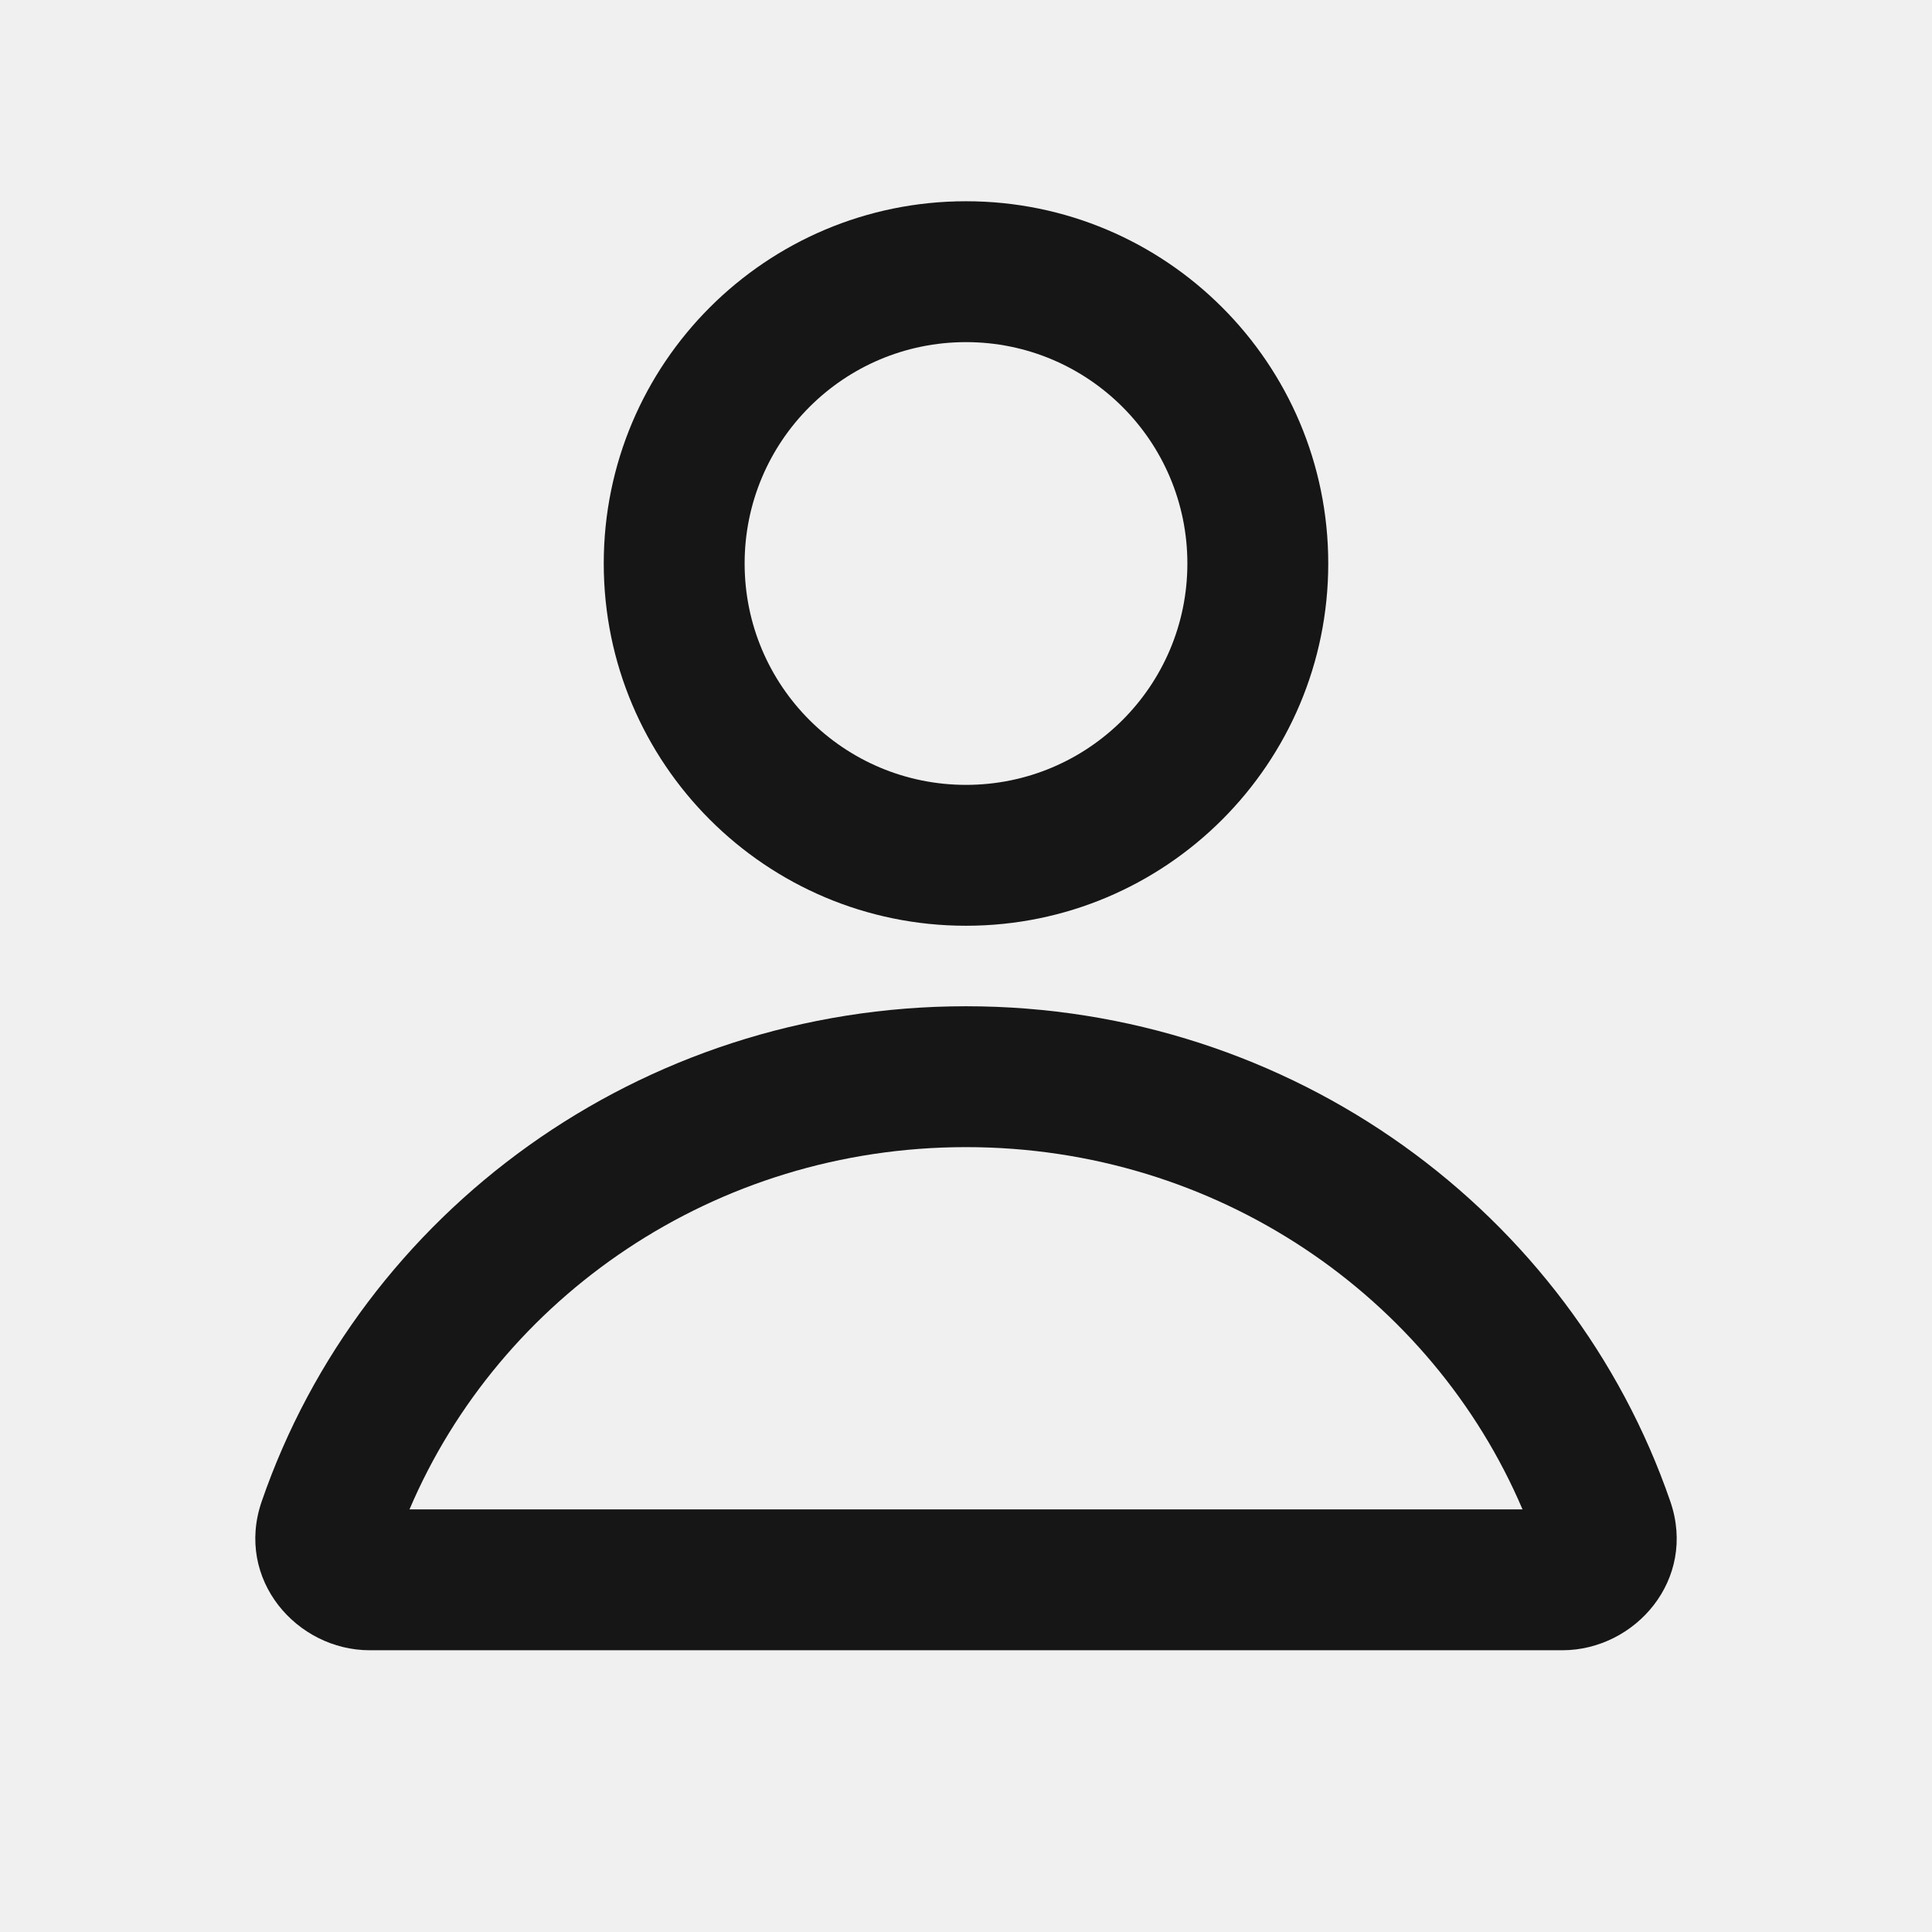
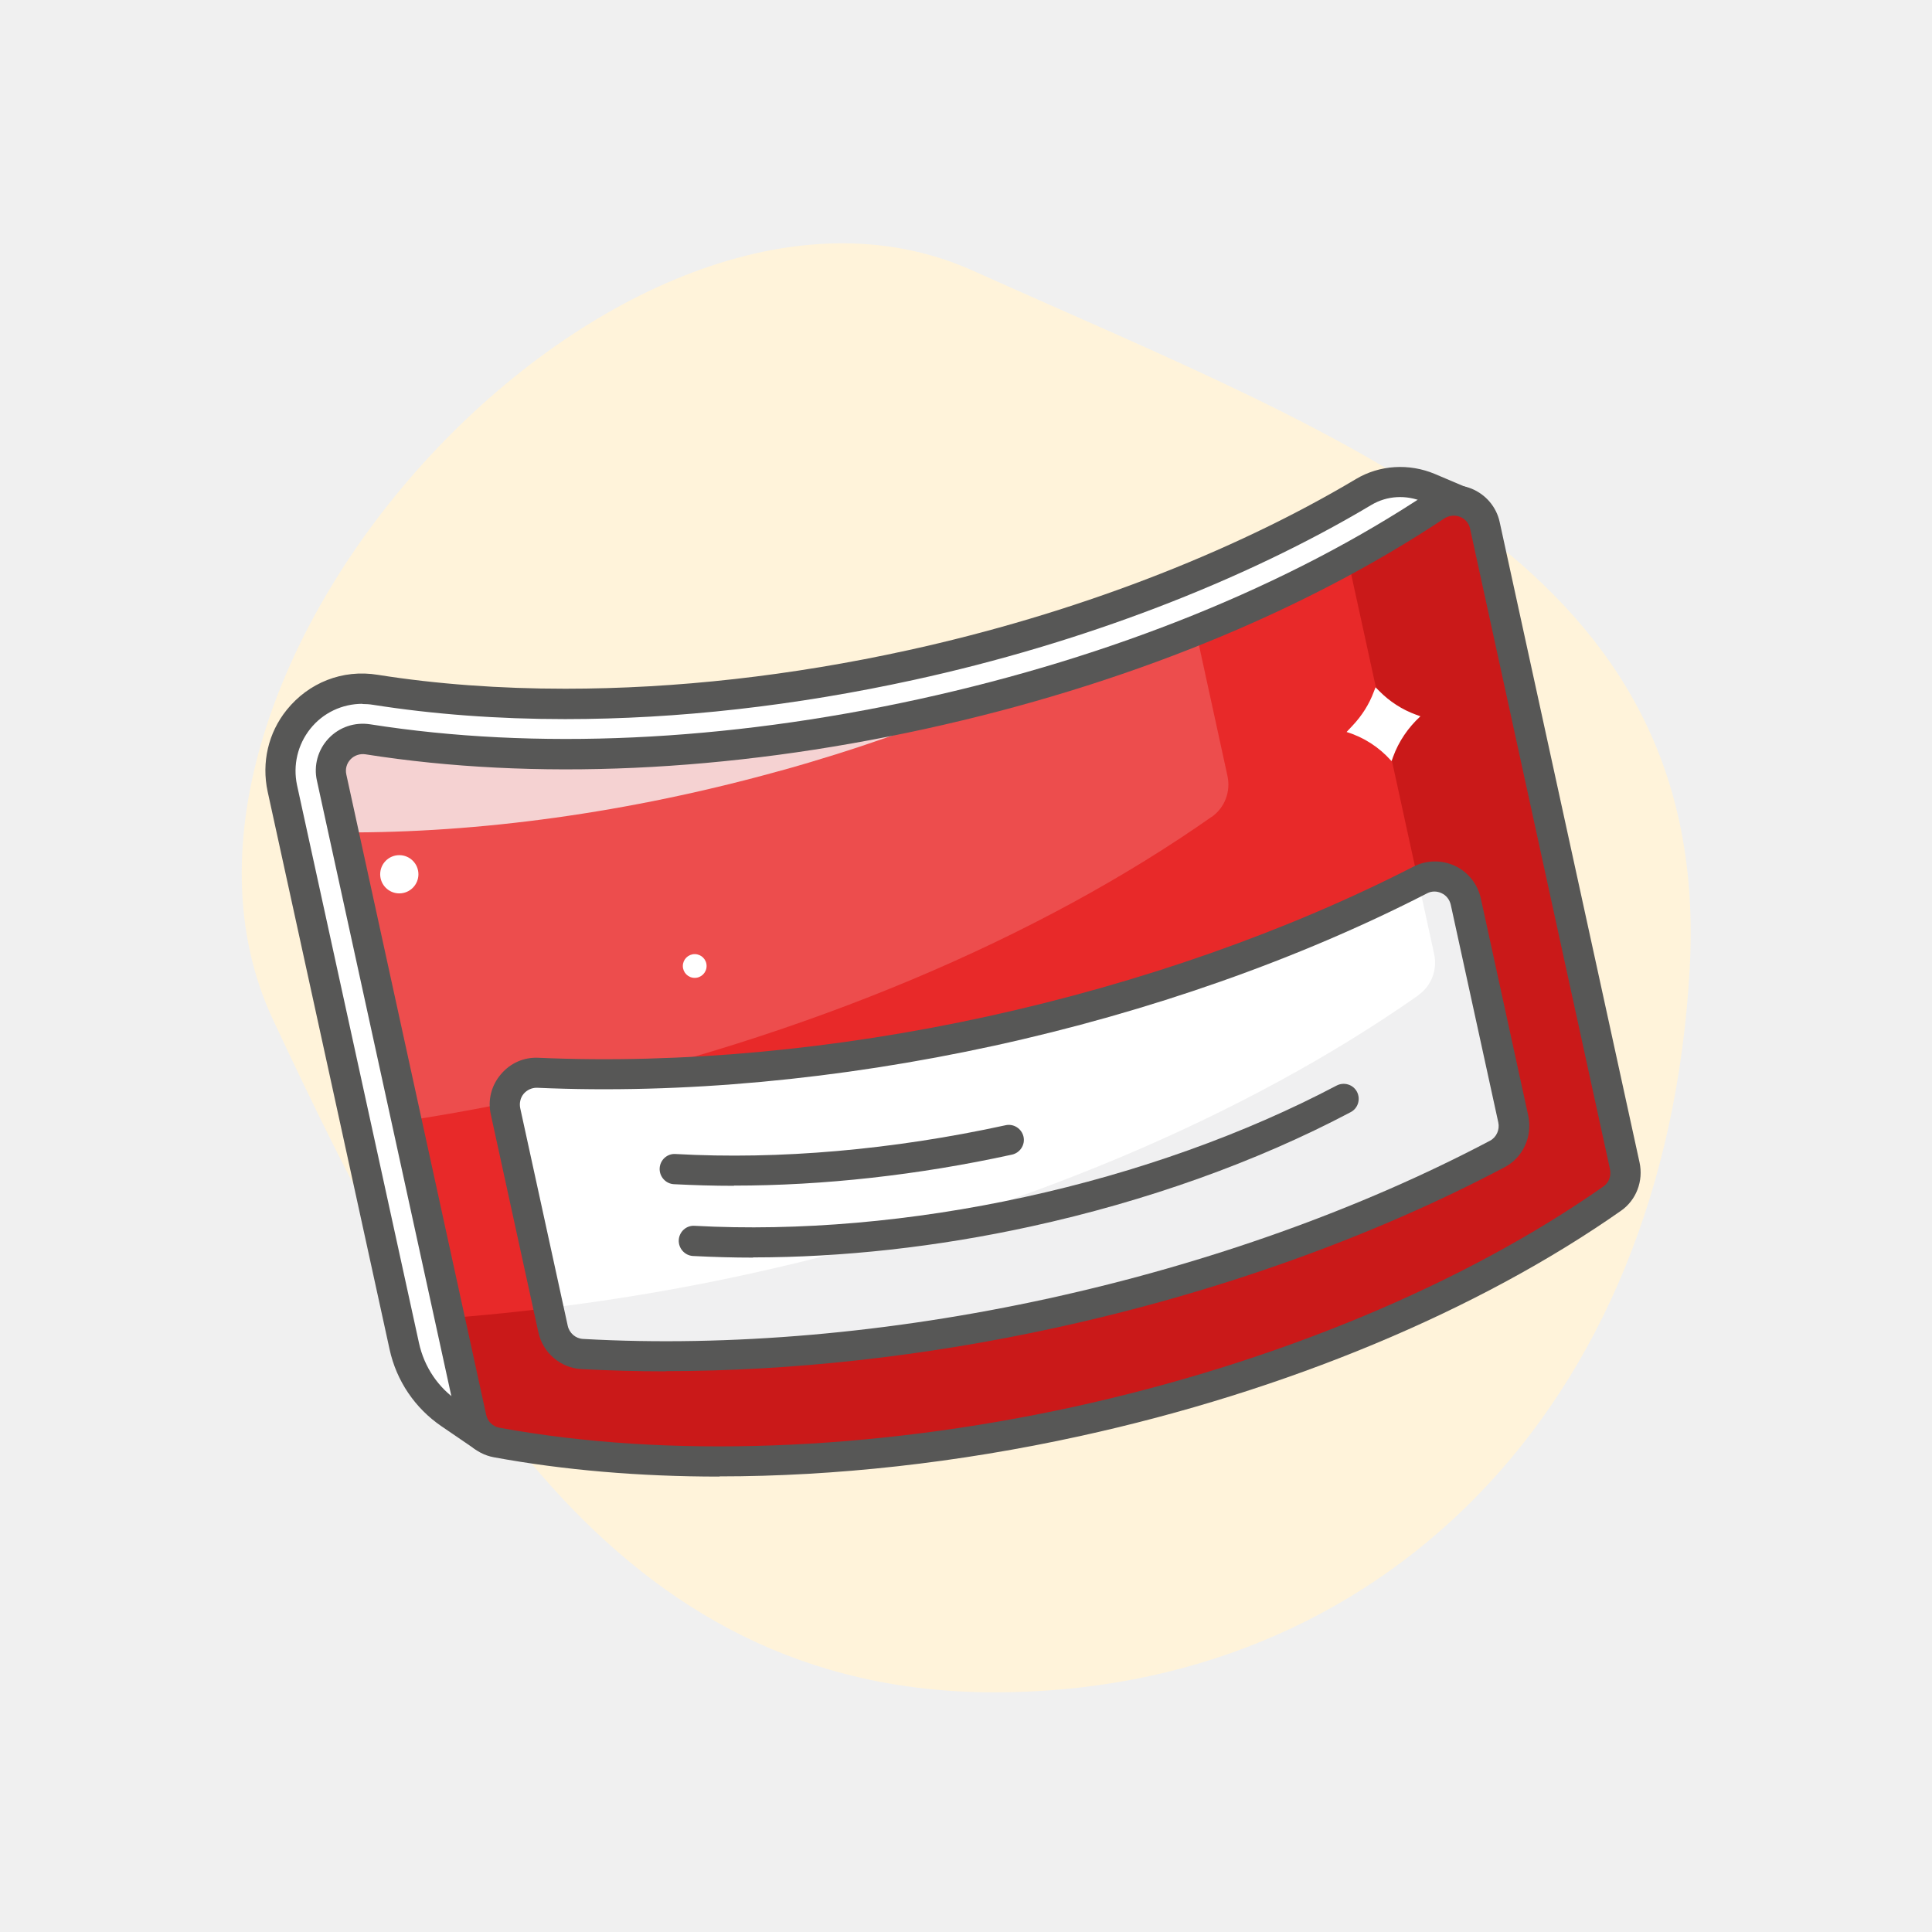
<svg xmlns="http://www.w3.org/2000/svg" width="96" height="96" viewBox="0 0 96 96" fill="none">
-   <path fillRule="evenodd" clipRule="evenodd" d="M48 10C38.059 10 30 18.059 30 28C30 37.941 38.059 46 48 46C57.941 46 66 37.941 66 28C66 18.059 57.941 10 48 10ZM37 28C37 21.925 41.925 17 48 17C54.075 17 59 21.925 59 28C59 34.075 54.075 39 48 39C41.925 39 37 34.075 37 28Z" fill="#161617" />
-   <path fillRule="evenodd" clipRule="evenodd" d="M48 50C31.775 50 17.946 60.264 13.004 74.605C11.667 78.485 14.752 82 18.372 82H77.628C81.249 82 84.334 78.485 82.997 74.605C78.055 60.264 64.225 50 48 50ZM48 57C60.497 57 71.162 64.461 75.653 75H20.348C24.838 64.461 35.503 57 48 57Z" fill="#161617" />
+   <g id="Illustration">
+     <path id="Vector" d="M83.962 48.091C82.762 70.121 68.442 84.091 49.422 84.091C30.402 84.091 21.662 67.941 13.572 50.681C5.432 33.341 30.952 5.651 48.322 13.441C67.512 22.051 85.052 28.181 83.962 48.091Z" fill="#FFF3DA" />
+     <g id="Group">
+       <path id="Vector_2" fill-rule="evenodd" clip-rule="evenodd" d="M24 71.371L22.36 70.251C21.201 69.461 20.39 68.261 20.09 66.891L14.03 39.171C13.771 37.961 14.06 36.711 14.841 35.741C15.62 34.771 16.78 34.221 18.02 34.221C18.23 34.221 18.451 34.241 18.671 34.271C21.61 34.731 24.791 34.971 28.101 34.971C33.651 34.971 39.431 34.321 45.281 33.041C53.581 31.231 61.461 28.201 67.77 24.441C68.751 23.851 69.96 23.791 71.01 24.241L72.66 24.941L24 71.381" fill="white" />
+       <path id="Vector_3" d="M23.999 72.122C23.849 72.122 23.709 72.082 23.579 71.992L21.939 70.872C20.619 69.972 19.699 68.612 19.359 67.052L13.299 39.332C12.989 37.892 13.329 36.412 14.249 35.272C15.329 33.932 17.009 33.242 18.779 33.532C21.679 33.992 24.819 34.222 28.089 34.222C33.589 34.222 39.319 33.582 45.109 32.312C53.249 30.532 61.159 27.512 67.379 23.802C68.549 23.102 70.019 23.012 71.299 23.552L72.949 24.252C73.179 24.352 73.349 24.562 73.399 24.812C73.449 25.062 73.359 25.312 73.179 25.492L24.519 71.932C24.379 72.072 24.189 72.142 23.999 72.142V72.122ZM18.009 34.972C16.999 34.972 16.049 35.422 15.419 36.212C14.789 37.002 14.549 38.022 14.759 39.012L20.819 66.732C21.079 67.922 21.769 68.952 22.779 69.632L23.919 70.412L71.309 25.182L70.709 24.932C69.859 24.572 68.909 24.632 68.139 25.092C61.789 28.882 53.719 31.972 45.419 33.782C39.519 35.072 33.679 35.732 28.079 35.732C24.729 35.732 21.519 35.492 18.539 35.022C18.359 34.992 18.179 34.982 18.009 34.982V34.972Z" fill="#575756" />
+       <path id="Vector_4" fill-rule="evenodd" clip-rule="evenodd" d="M23.421 70.453C23.561 71.073 24.041 71.563 24.671 71.673C32.831 73.173 42.921 72.943 53.481 70.633C64.041 68.323 73.311 64.323 80.101 59.553C80.621 59.193 80.861 58.543 80.721 57.923L73.771 26.103C73.531 25.013 72.281 24.513 71.351 25.123C64.671 29.563 55.821 33.283 45.801 35.473C35.781 37.663 26.191 37.983 18.261 36.723C17.161 36.553 16.231 37.533 16.461 38.623L23.411 70.443L23.421 70.453Z" fill="#CA1919" />
+       <path id="Vector_5" fill-rule="evenodd" clip-rule="evenodd" d="M70.479 49.44C71.129 48.98 71.429 48.18 71.259 47.4L66.969 27.75C60.989 31.02 53.779 33.73 45.809 35.48C35.789 37.67 26.199 37.99 18.269 36.73C17.169 36.56 16.239 37.54 16.469 38.63L22.339 65.49C27.139 65.12 32.119 64.4 37.199 63.29C50.409 60.4 61.989 55.4 70.479 49.44Z" fill="#E82929" />
+       <path id="Vector_6" fill-rule="evenodd" clip-rule="evenodd" d="M60.211 40.591C60.861 40.131 61.161 39.331 60.991 38.551L59.411 31.301C55.231 32.991 50.661 34.421 45.801 35.481C35.781 37.671 26.191 37.991 18.261 36.731C17.161 36.561 16.231 37.541 16.461 38.631L20.191 55.691C22.411 55.351 24.661 54.931 26.921 54.441C40.131 51.551 51.711 46.551 60.201 40.591H60.211Z" fill="#ED4D4D" />
+       <path id="Vector_7" fill-rule="evenodd" clip-rule="evenodd" d="M38.841 38.282C42.501 37.262 45.981 36.032 49.241 34.652C48.111 34.952 46.961 35.222 45.801 35.482C35.781 37.672 26.191 37.992 18.261 36.732C17.161 36.562 16.231 37.542 16.461 38.632L17.061 41.362C23.741 41.392 31.181 40.412 38.831 38.282H38.841Z" fill="#F5D2D2" />
+       <path id="Vector_8" d="M35.738 73.371C31.788 73.371 28.018 73.051 24.538 72.411C23.618 72.241 22.898 71.541 22.698 70.611L15.748 38.791C15.578 38.041 15.798 37.251 16.328 36.691C16.858 36.131 17.618 35.871 18.398 35.991C26.588 37.281 36.008 36.851 45.658 34.741C55.298 32.631 64.048 29.091 70.948 24.501C71.588 24.071 72.398 23.991 73.118 24.281C73.828 24.571 74.358 25.191 74.518 25.941L81.468 57.761C81.668 58.681 81.308 59.631 80.548 60.161C73.448 65.141 63.898 69.121 53.658 71.361C47.588 72.691 41.488 73.361 35.748 73.361L35.738 73.371ZM24.158 70.301C24.228 70.631 24.488 70.881 24.808 70.941C33.148 72.471 43.278 72.101 53.328 69.911C63.378 67.711 72.728 63.821 79.678 58.951C79.948 58.761 80.068 58.431 79.998 58.091L73.048 26.271C72.988 26.001 72.808 25.781 72.548 25.681C72.288 25.581 72.008 25.611 71.768 25.761C64.708 30.451 55.788 34.071 45.968 36.221C36.138 38.371 26.528 38.801 18.158 37.481C17.888 37.441 17.608 37.531 17.418 37.731C17.228 37.931 17.148 38.201 17.208 38.481L24.158 70.301Z" fill="#575756" />
+       <path id="Vector_9" fill-rule="evenodd" clip-rule="evenodd" d="M75.189 55.6C75.339 56.291 75.019 57.011 74.389 57.34C68.079 60.681 60.559 63.441 52.299 65.24C44.039 67.05 36.059 67.671 28.929 67.27C28.219 67.231 27.629 66.721 27.479 66.02L25.119 55.211C24.899 54.2 25.689 53.251 26.729 53.291C33.639 53.59 41.309 52.95 49.239 51.211C57.169 49.48 64.409 46.861 70.569 43.7C71.489 43.23 72.609 43.761 72.829 44.77L75.189 55.581V55.6Z" fill="#F0F0F1" />
+       <path id="Vector_10" fill-rule="evenodd" clip-rule="evenodd" d="M70.481 49.443C71.131 48.983 71.431 48.183 71.261 47.403L70.471 43.773C64.341 46.903 57.131 49.503 49.251 51.223C41.321 52.953 33.651 53.603 26.741 53.303C25.701 53.253 24.911 54.213 25.131 55.223L27.261 64.993C30.521 64.593 33.831 64.043 37.201 63.303C50.411 60.413 61.991 55.413 70.481 49.453V49.443Z" fill="white" />
+       <path id="Vector_11" d="M33.069 68.141C31.649 68.141 30.259 68.101 28.889 68.031C27.849 67.971 26.969 67.221 26.749 66.191L24.389 55.381C24.229 54.671 24.409 53.941 24.889 53.381C25.359 52.821 26.039 52.521 26.769 52.561C33.799 52.871 41.519 52.161 49.089 50.501C56.659 48.841 63.979 46.271 70.239 43.061C70.889 42.731 71.629 42.721 72.289 43.021C72.949 43.331 73.419 43.921 73.579 44.631L75.939 55.441C76.159 56.461 75.679 57.521 74.759 58.001C68.209 61.461 60.499 64.221 52.479 65.971C45.939 67.401 39.319 68.131 33.079 68.131L33.069 68.141ZM26.659 54.051C26.419 54.051 26.189 54.161 26.029 54.341C25.859 54.541 25.799 54.801 25.849 55.061L28.209 65.871C28.289 66.241 28.599 66.511 28.969 66.531C36.239 66.941 44.249 66.241 52.139 64.511C60.029 62.781 67.599 60.081 74.039 56.681C74.359 56.511 74.529 56.131 74.449 55.771L72.089 44.961C72.029 44.701 71.869 44.491 71.629 44.381C71.399 44.271 71.129 44.271 70.909 44.391C64.539 47.661 57.099 50.281 49.399 51.961C41.699 53.641 33.859 54.371 26.689 54.051C26.679 54.051 26.669 54.051 26.649 54.051H26.659Z" fill="#575756" />
+       <path id="Vector_12" d="M37.428 62.49C36.417 62.49 35.417 62.46 34.438 62.41C34.028 62.39 33.708 62.03 33.727 61.62C33.748 61.21 34.097 60.88 34.517 60.91C39.667 61.19 45.337 60.7 50.917 59.48C56.508 58.26 61.867 56.34 66.417 53.94C66.787 53.75 67.237 53.89 67.427 54.25C67.618 54.62 67.478 55.07 67.118 55.26C62.447 57.73 56.958 59.69 51.237 60.94C46.578 61.96 41.867 62.48 37.417 62.48L37.428 62.49Z" fill="#575756" />
+       <path id="Vector_13" d="M36.468 58.922C35.458 58.922 34.468 58.892 33.488 58.842C33.078 58.822 32.758 58.462 32.778 58.052C32.798 57.642 33.148 57.312 33.568 57.342C38.708 57.632 44.378 57.132 49.968 55.912C50.368 55.822 50.768 56.082 50.858 56.482C50.948 56.882 50.688 57.282 50.288 57.372C45.628 58.392 40.908 58.912 36.468 58.912V58.922Z" fill="#575756" />
+       <path id="Vector_14" d="M69.14 37.812L69.11 37.782C68.52 37.122 67.76 36.632 66.91 36.372L67.22 36.042C67.67 35.562 68.03 35.002 68.26 34.382L68.35 34.152L68.53 34.332C69.04 34.852 69.67 35.262 70.36 35.512L70.58 35.592C69.97 36.152 69.5 36.842 69.22 37.612L69.15 37.812H69.14Z" fill="white" />
+       <path id="Vector_15" d="M19.841 44.392C20.365 44.392 20.791 43.967 20.791 43.442C20.791 42.917 20.365 42.492 19.841 42.492C19.316 42.492 18.891 42.917 18.891 43.442C18.891 43.967 19.316 44.392 19.841 44.392Z" fill="white" />
+       <path id="Vector_16" d="M34.52 48.59C34.846 48.59 35.11 48.326 35.11 48C35.11 47.674 34.846 47.41 34.52 47.41C34.194 47.41 33.93 47.674 33.93 48C33.93 48.326 34.194 48.59 34.52 48.59Z" fill="white" />
+     </g>
+   </g>
</svg>
